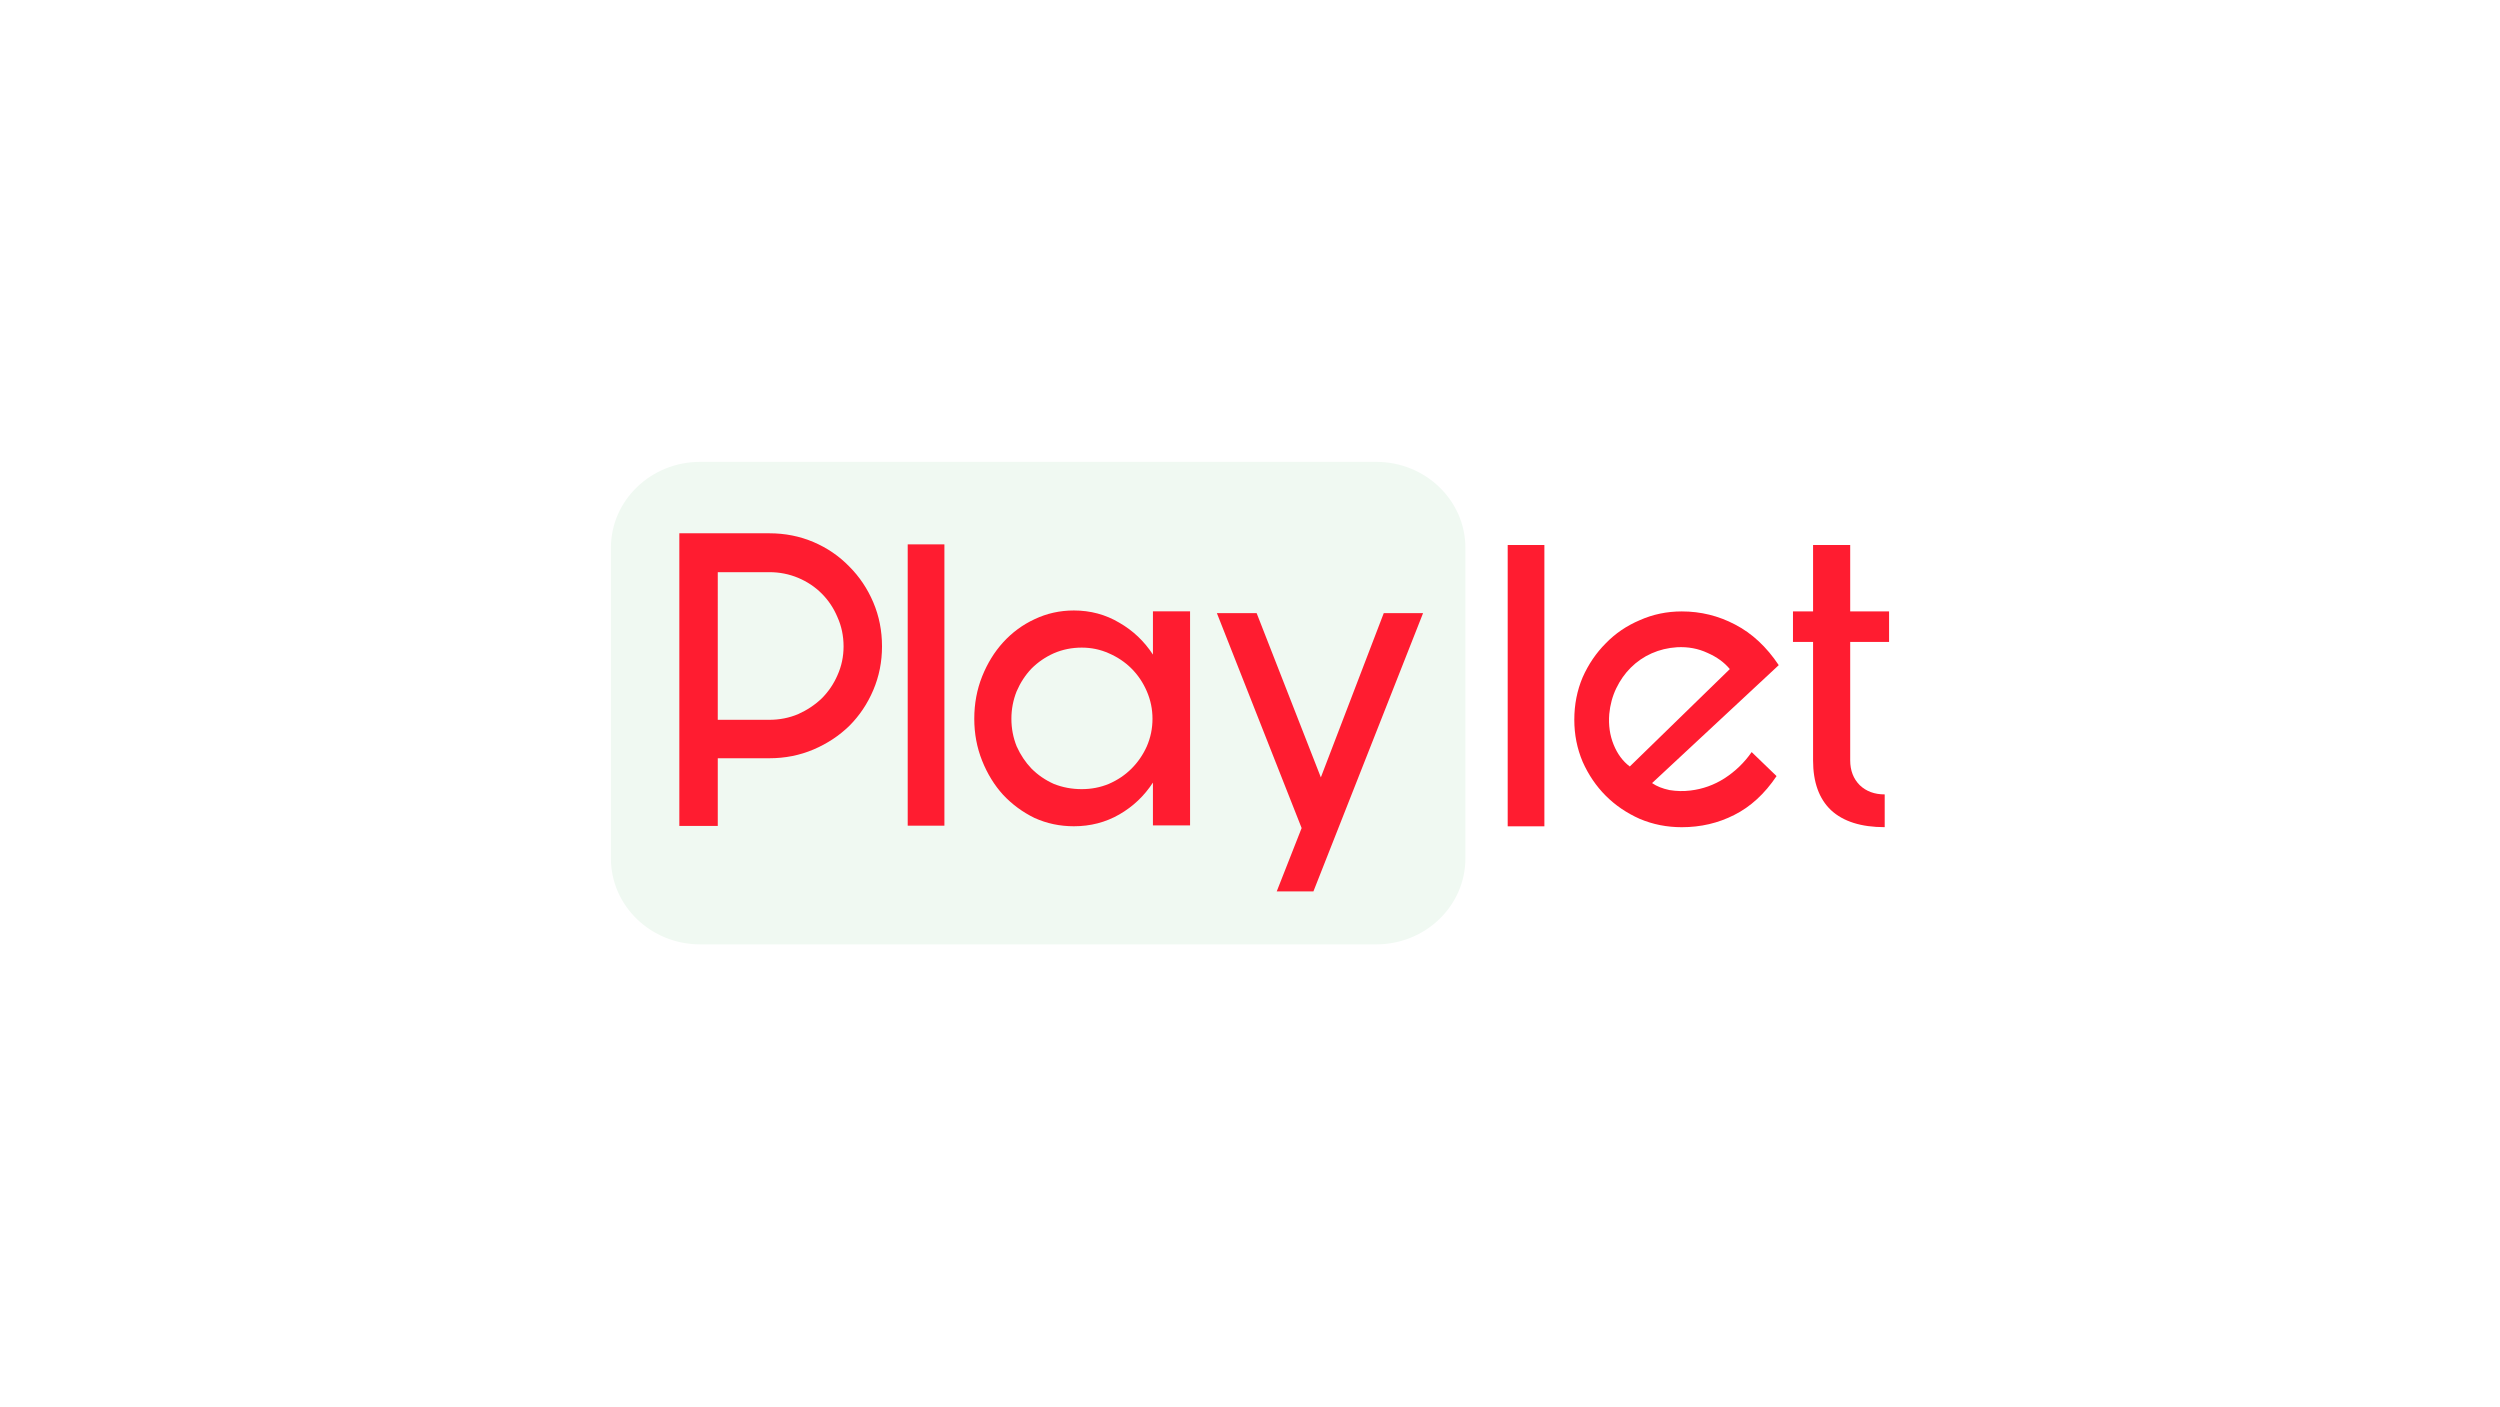
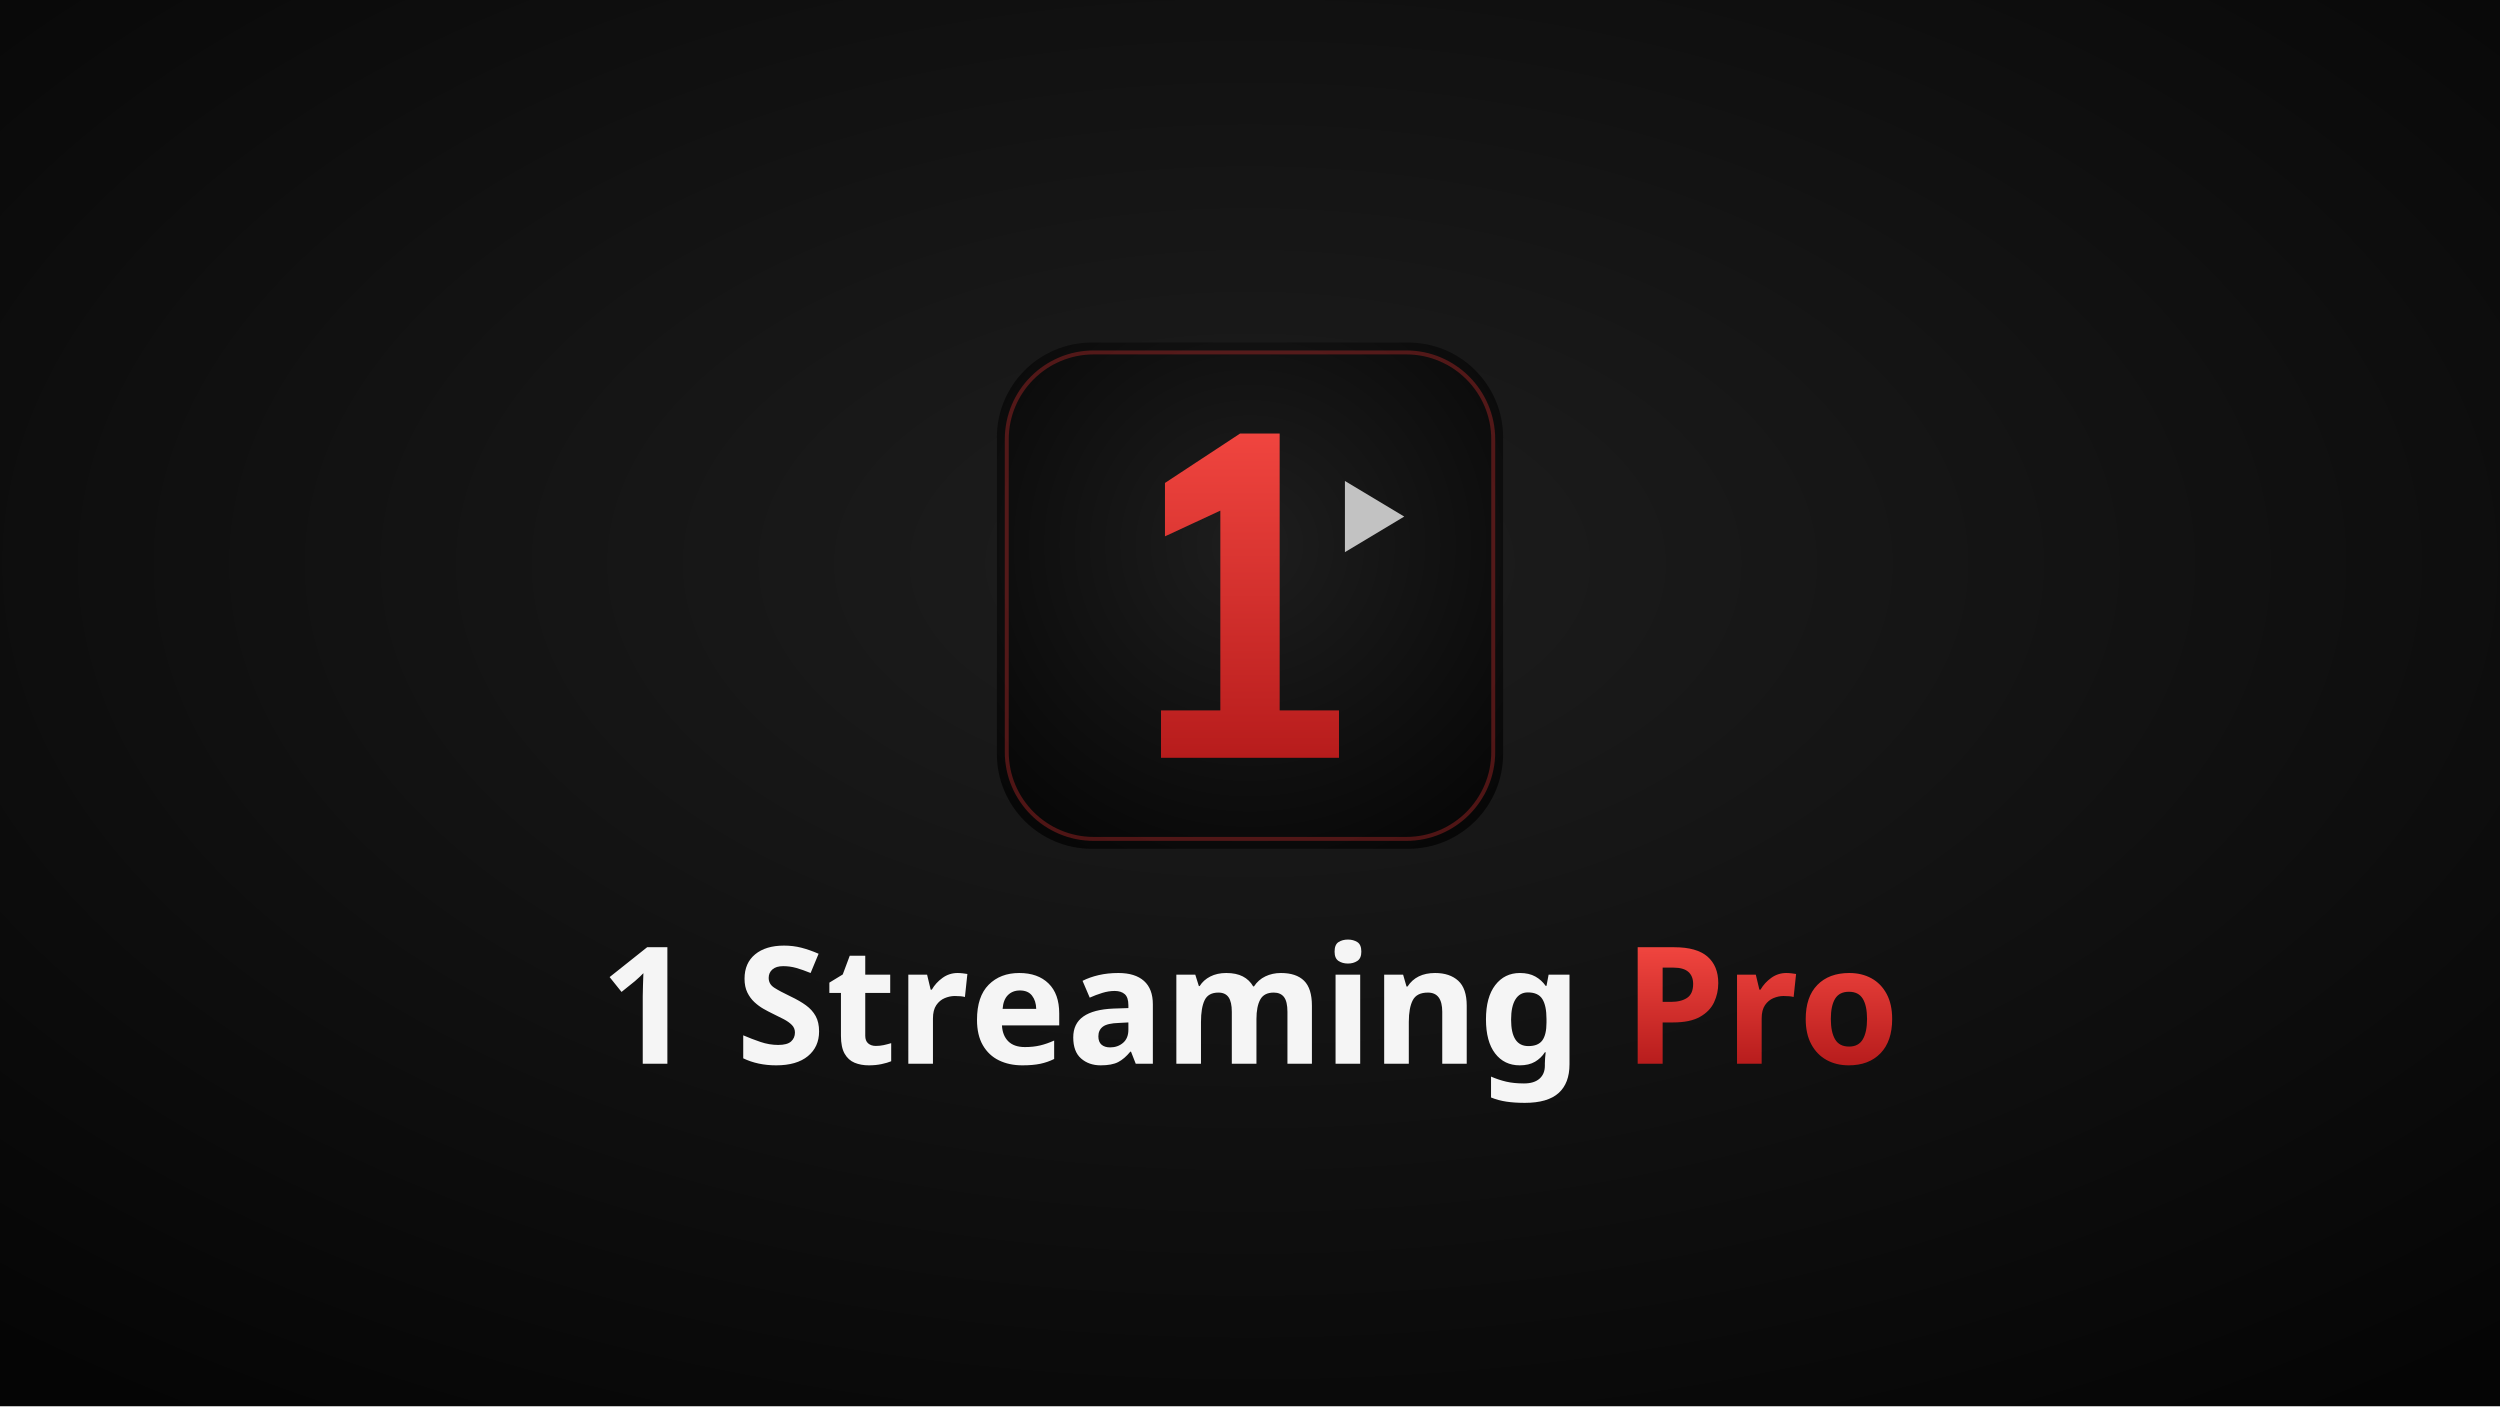
- <svg xmlns="http://www.w3.org/2000/svg" width="1920" height="1080" viewBox="0 0 508 285.75">
+ <svg xmlns="http://www.w3.org/2000/svg" width="1920" height="1080" viewBox="0 0 1920 1080">
  <defs>
-     <path id="a" d="M180.216 328.727h570.683v243.625H180.216z" />
-     <path id="b" d="M180.216 328.727h570.683v243.625H180.216z" />
-     <path id="c" d="M180.216 328.727h570.683v243.625H180.216z" />
-     <path id="d" d="M180.216 328.727h570.683v243.625H180.216z" />
-     <path id="e" d="M180.216 328.727h570.683v243.625H180.216z" />
-     <path id="f" d="M180.216 328.727h570.683v243.625H180.216z" />
-     <path id="g" d="M180.216 328.727h570.683v243.625H180.216z" />
+     <radialGradient id="bg" cx="50%" cy="40%" r="75%">
+       <stop offset="0" stop-color="#1E1E1E" />
+       <stop offset="1" stop-color="#050505" />
+     </radialGradient>
+     <linearGradient id="red" x1="0" y1="0" x2="0" y2="1">
+       <stop offset="0" stop-color="#F0453F" />
+       <stop offset="1" stop-color="#B71C1C" />
+     </linearGradient>
  </defs>
-   <g transform="translate(25.407 14.291)scale(.89997)">
-     <rect width="192.927" height="108.944" x="109.706" y="88.403" rx="20.14" ry="19.408" style="fill:#f0f9f2;fill-opacity:1;stroke:none;stroke-width:3.681;stroke-linejoin:round;stroke-dasharray:none" />
-     <g style="white-space:pre;shape-inside:url(#a);display:inline;fill:#ff1c30;stroke-width:1.066;stroke-linejoin:round">
-       <path d="M182.082 397.454v-50.027h15.38q4.033 0 7.542 1.494 3.51 1.493 6.123 4.18 2.613 2.614 4.107 6.124 1.493 3.509 1.493 7.54 0 3.958-1.493 7.468t-4.107 6.122q-2.613 2.539-6.123 4.032-3.51 1.494-7.541 1.494h-8.81v11.573zm6.57-18.144h8.81q2.614 0 4.929-.97 2.315-1.046 4.032-2.689 1.717-1.717 2.688-3.957 1.045-2.315 1.045-4.928 0-2.688-1.045-5.003-.97-2.314-2.688-4.032-1.717-1.717-4.032-2.688-2.315-.97-4.928-.97h-8.81z" aria-label="P" transform="translate(-115.36 -354.387)scale(1.3209)" />
-     </g>
-     <g style="white-space:pre;shape-inside:url(#b);display:inline;fill:#ff1c30;stroke-width:1.066;stroke-linejoin:round">
-       <path d="M189.922 349.369v48.085h-6.272v-48.085z" aria-label="l" transform="translate(-65.867 -354.45)scale(1.3209)" />
-     </g>
-     <g style="white-space:pre;shape-inside:url(#c);display:inline;fill:#ff1c30;stroke-width:1.066;stroke-linejoin:round">
-       <path d="M216.354 388.867q-3.062 4.555-7.243 6.646-4.107 2.09-8.96 2.09-3.808 0-7.168-1.418-3.36-1.494-5.824-3.958t-3.957-5.824q-1.42-3.36-1.42-7.168 0-3.882 1.42-7.242 1.493-3.36 3.957-5.824 2.464-2.54 5.824-3.958 3.36-1.493 7.168-1.493 4.853 0 9.11 2.24 4.33 2.24 7.466 6.944l-21.653 20.16q1.194.821 2.986 1.195 1.792.298 3.584.074 3.136-.373 5.824-2.09 2.763-1.792 4.63-4.48zm-28.598-10.602q-.224 2.837.747 5.226.97 2.39 2.763 3.734l17.098-16.651q-1.418-1.717-3.808-2.763-2.39-1.12-5.226-.97-2.315.149-4.331 1.045t-3.584 2.464q-1.493 1.493-2.464 3.51-.97 2.015-1.195 4.405" aria-label="e" transform="translate(87.108 -354.302)scale(1.3209)" />
-     </g>
-     <g style="white-space:pre;shape-inside:url(#d);display:inline;fill:#ff1c30;stroke-width:1.066;stroke-linejoin:round">
-       <path d="M180.215 360.718h3.435v-11.35h6.346v11.35h6.646v5.227h-6.646v20.234q0 2.614 1.643 4.256 1.643 1.568 4.256 1.568v5.6q-6.048 0-9.184-2.912-3.061-2.912-3.061-8.512v-20.234h-3.435z" aria-label="t" transform="translate(138.55 -354.312)scale(1.3209)" />
-     </g>
-     <g style="white-space:pre;shape-inside:url(#e);display:inline;fill:#ff1c30;stroke-width:1.066;stroke-linejoin:round">
-       <path d="M189.922 349.369v48.085h-6.272v-48.085z" aria-label="l" transform="translate(69.6 -354.306)scale(1.3209)" />
-     </g>
-     <g style="white-space:pre;shape-inside:url(#f);display:inline;fill:#ff1c30;stroke-width:1.066;stroke-linejoin:round">
-       <path d="M181.858 379.235q0-3.882 1.344-7.242t3.584-5.824q2.314-2.54 5.376-3.958 3.136-1.493 6.72-1.493 4.256 0 7.765 2.09 3.51 2.017 5.75 5.451v-7.392h6.346v36.587h-6.347v-7.317q-2.24 3.434-5.75 5.45-3.508 2.016-7.764 2.016-3.584 0-6.72-1.418-3.062-1.494-5.376-3.958-2.24-2.464-3.584-5.824t-1.344-7.168m6.346 0q0 2.464.896 4.704.97 2.166 2.539 3.808 1.643 1.643 3.808 2.614 2.24.896 4.779.896 2.464 0 4.629-.896 2.24-.971 3.883-2.614t2.613-3.808q.97-2.24.97-4.704t-.97-4.704-2.613-3.882-3.883-2.614q-2.165-.97-4.63-.97-2.538 0-4.778.97-2.165.97-3.808 2.614-1.568 1.642-2.539 3.882-.896 2.24-.896 4.704" aria-label="a" transform="translate(-48.47 -354.515)scale(1.3209)" />
-     </g>
-     <g style="white-space:pre;shape-inside:url(#g);display:inline;fill:#ff1c30;stroke-width:1.066;stroke-linejoin:round">
-       <path d="m186.562 360.867 10.976 28.075 10.752-28.075h6.72l-18.742 47.563h-6.272l4.256-10.827-14.485-36.736z" aria-label="y" transform="translate(9.07 -354.11)scale(1.3209)" />
-     </g>
+   <rect width="1920" height="1080" fill="url(#bg)" />
+   <g transform="translate(765.6 263.0731) scale(0.759375)">
+     <rect width="512" height="512" rx="96" fill="url(#bg)" />
+     <rect x="10" y="10" width="492" height="492" rx="88" fill="none" stroke="#D32F2F" stroke-opacity="0.35" stroke-width="4" />
+     <path d="M286 92 L286 372 L346 372 L346 420 L166 420 L166 372 L226 372 L226 170 L170 196 L170 142 L246 92 Z" fill="url(#red)" />
+     <path d="M352 140 L412 176 L352 212 Z" fill="#E0E0E0" fill-opacity="0.85" />
  </g>
+   <path fill="#F5F5F5" d="M512.543 816.927H493.625V765.184Q493.625 761.927 493.813 756.665Q494.001 751.403 494.126 747.393Q493.5 748.145 491.432 750.087Q489.365 752.029 487.611 753.532L477.338 761.801L468.192 750.4L497.008 727.473H512.543ZM629.058 792.12Q629.058 804.023 620.476 811.101Q611.894 818.18 596.108 818.18Q581.951 818.18 570.801 812.792V795.127Q577.19 797.884 584.018 800.201Q590.846 802.519 597.612 802.519Q604.628 802.519 607.572 799.825Q610.516 797.132 610.516 792.997Q610.516 789.615 608.198 787.234Q605.881 784.854 601.997 782.787Q598.113 780.719 593.101 778.339Q589.969 776.836 586.336 774.768Q582.703 772.701 579.383 769.632Q576.063 766.562 573.933 762.177Q571.803 757.792 571.803 751.653Q571.803 739.626 579.946 732.923Q588.09 726.22 602.122 726.22Q609.138 726.22 615.465 727.849Q621.792 729.478 628.683 732.485L622.544 747.268Q616.405 744.762 611.518 743.384Q606.632 742.006 601.496 742.006Q596.108 742.006 593.227 744.512Q590.345 747.018 590.345 751.027Q590.345 755.788 594.605 758.544Q598.865 761.3 607.259 765.309Q614.149 768.567 618.973 772.075Q623.796 775.583 626.427 780.344Q629.058 785.104 629.058 792.12ZM672.658 803.271Q675.79 803.271 678.671 802.644Q681.553 802.018 684.435 801.141V815.048Q681.428 816.3 676.98 817.24Q672.532 818.18 667.27 818.18Q661.131 818.18 656.308 816.175Q651.485 814.171 648.666 809.222Q645.847 804.273 645.847 795.503V762.553H636.951V754.66L647.225 748.396L652.612 733.988H664.514V748.521H683.683V762.553H664.514V795.503Q664.514 799.387 666.769 801.329Q669.024 803.271 672.658 803.271ZM735.426 747.268Q737.305 747.268 739.435 747.519Q741.565 747.769 742.943 748.02L741.064 765.685Q739.685 765.309 737.806 765.121Q735.927 764.933 733.296 764.933Q729.412 764.933 725.528 766.562Q721.644 768.191 719.076 771.949Q716.508 775.708 716.508 782.223V816.927H697.59V748.521H711.997L714.754 760.047H715.631Q718.638 754.785 723.837 751.027Q729.036 747.268 735.426 747.268ZM782.784 747.268Q797.066 747.268 805.272 755.286Q813.479 763.305 813.479 778.339V787.485H769.503Q769.879 795.253 774.327 799.7Q778.775 804.148 787.169 804.148Q793.558 804.148 798.82 802.895Q804.082 801.642 809.595 799.136V813.294Q804.583 815.799 798.946 816.99Q793.308 818.18 785.164 818.18Q775.016 818.18 767.186 814.359Q759.355 810.537 754.845 802.77Q750.335 795.002 750.335 783.225Q750.335 765.309 759.293 756.289Q768.251 747.268 782.784 747.268ZM783.285 760.674Q777.647 760.674 774.076 764.244Q770.506 767.815 770.005 774.831H795.813Q795.688 768.692 792.619 764.683Q789.549 760.674 783.285 760.674ZM858.957 747.268Q871.736 747.268 878.564 753.345Q885.392 759.421 885.392 771.323V816.927H872.238L868.604 807.656H868.103Q863.593 813.168 858.769 815.674Q853.946 818.18 845.301 818.18Q836.281 818.18 830.267 812.918Q824.253 807.656 824.253 796.756Q824.253 786.107 832.021 780.657Q839.789 775.207 855.199 774.58L866.6 774.205V772.075Q866.6 765.936 863.781 763.493Q860.962 761.05 856.076 761.05Q851.44 761.05 846.554 762.553Q841.668 764.056 836.907 766.186L831.394 753.282Q836.782 750.526 843.735 748.897Q850.688 747.268 858.957 747.268ZM859.458 785.606Q850.438 785.856 846.992 788.487Q843.547 791.118 843.547 795.879Q843.547 800.264 845.99 802.331Q848.433 804.398 852.568 804.398Q858.456 804.398 862.528 800.89Q866.6 797.382 866.6 790.868V785.23ZM983.742 747.268Q995.518 747.268 1001.532 753.219Q1007.546 759.17 1007.546 772.325V816.927H988.753V777.086Q988.753 769.193 986.122 765.748Q983.491 762.302 978.229 762.302Q970.837 762.302 967.893 767.627Q964.949 772.952 964.949 782.724V816.927H946.031V777.086Q946.031 769.444 943.525 765.873Q941.019 762.302 935.757 762.302Q927.99 762.302 925.171 768.128Q922.352 773.954 922.352 784.854V816.927H903.434V748.521H917.967L920.723 757.291H921.349Q924.231 752.655 929.493 749.962Q934.755 747.268 941.771 747.268Q949.413 747.268 954.487 749.899Q959.562 752.53 962.443 757.542H963.069Q966.452 752.405 971.839 749.837Q977.227 747.268 983.742 747.268ZM1035.234 721.585Q1039.368 721.585 1042.438 723.527Q1045.507 725.469 1045.507 730.856Q1045.507 735.992 1042.438 737.997Q1039.368 740.002 1035.234 740.002Q1030.974 740.002 1027.967 737.997Q1024.961 735.992 1024.961 730.856Q1024.961 725.469 1027.967 723.527Q1030.974 721.585 1035.234 721.585ZM1044.63 748.521V816.927H1025.712V748.521ZM1102.136 747.268Q1113.412 747.268 1119.927 753.219Q1126.442 759.17 1126.442 772.325V816.927H1107.649V777.086Q1107.649 762.302 1096.624 762.302Q1088.104 762.302 1085.035 768.128Q1081.965 773.954 1081.965 784.854V816.927H1063.047V748.521H1077.58L1080.211 757.667H1080.963Q1087.729 747.268 1102.136 747.268ZM1167.285 747.268Q1174.301 747.268 1179.124 749.962Q1183.948 752.655 1187.08 757.166H1187.706L1189.335 748.521H1205.372V817.428Q1205.372 831.961 1196.977 839.478Q1188.583 846.995 1171.043 846.995Q1163.15 846.995 1156.886 846.056Q1150.622 845.116 1145.109 842.861V826.824Q1150.872 829.33 1156.761 830.708Q1162.649 832.086 1170.417 832.086Q1178.185 832.086 1182.319 828.453Q1186.454 824.82 1186.454 818.43V816.551Q1186.454 815.048 1186.641 812.542Q1186.829 810.036 1187.08 808.157H1186.454Q1183.572 812.667 1178.874 815.423Q1174.176 818.18 1167.16 818.18Q1155.257 818.18 1148.241 809.034Q1141.225 799.888 1141.225 782.849Q1141.225 765.81 1148.367 756.539Q1155.508 747.268 1167.285 747.268ZM1173.424 762.177Q1167.16 762.177 1163.839 767.564Q1160.519 772.952 1160.519 783.1Q1160.519 803.396 1173.8 803.396Q1181.317 803.396 1184.512 799.011Q1187.706 794.626 1187.706 785.355V782.599Q1187.706 772.325 1184.512 767.251Q1181.317 762.177 1173.424 762.177Z" />
+   <path fill="url(#red)" d="M1285.805 727.473Q1303.094 727.473 1311.363 734.677Q1319.632 741.881 1319.632 755.036Q1319.632 762.929 1316.375 769.82Q1313.117 776.71 1305.537 780.97Q1297.958 785.23 1285.053 785.23H1276.91V816.927H1257.741V727.473ZM1285.178 743.134H1276.91V769.444H1283.299Q1291.192 769.444 1295.765 766.312Q1300.338 763.179 1300.338 755.662Q1300.338 749.649 1296.642 746.391Q1292.946 743.134 1285.178 743.134ZM1371.876 747.268Q1373.755 747.268 1375.885 747.519Q1378.015 747.769 1379.393 748.02L1377.514 765.685Q1376.136 765.309 1374.256 765.121Q1372.377 764.933 1369.746 764.933Q1365.862 764.933 1361.978 766.562Q1358.095 768.191 1355.526 771.949Q1352.958 775.708 1352.958 782.223V816.927H1334.04V748.521H1348.448L1351.204 760.047H1352.081Q1355.088 754.785 1360.287 751.027Q1365.486 747.268 1371.876 747.268ZM1453.186 782.599Q1453.186 799.638 1444.228 808.909Q1435.27 818.18 1419.86 818.18Q1410.213 818.18 1402.759 814.045Q1395.304 809.911 1391.045 801.955Q1386.785 794 1386.785 782.599Q1386.785 765.56 1395.743 756.414Q1404.701 747.268 1420.236 747.268Q1429.883 747.268 1437.275 751.34Q1444.667 755.412 1448.927 763.305Q1453.186 771.198 1453.186 782.599ZM1406.079 782.599Q1406.079 792.622 1409.336 798.197Q1412.594 803.772 1420.111 803.772Q1427.377 803.772 1430.635 798.197Q1433.892 792.622 1433.892 782.599Q1433.892 772.451 1430.635 767.063Q1427.377 761.676 1419.986 761.676Q1412.594 761.676 1409.336 767.063Q1406.079 772.451 1406.079 782.599Z" />
</svg>
